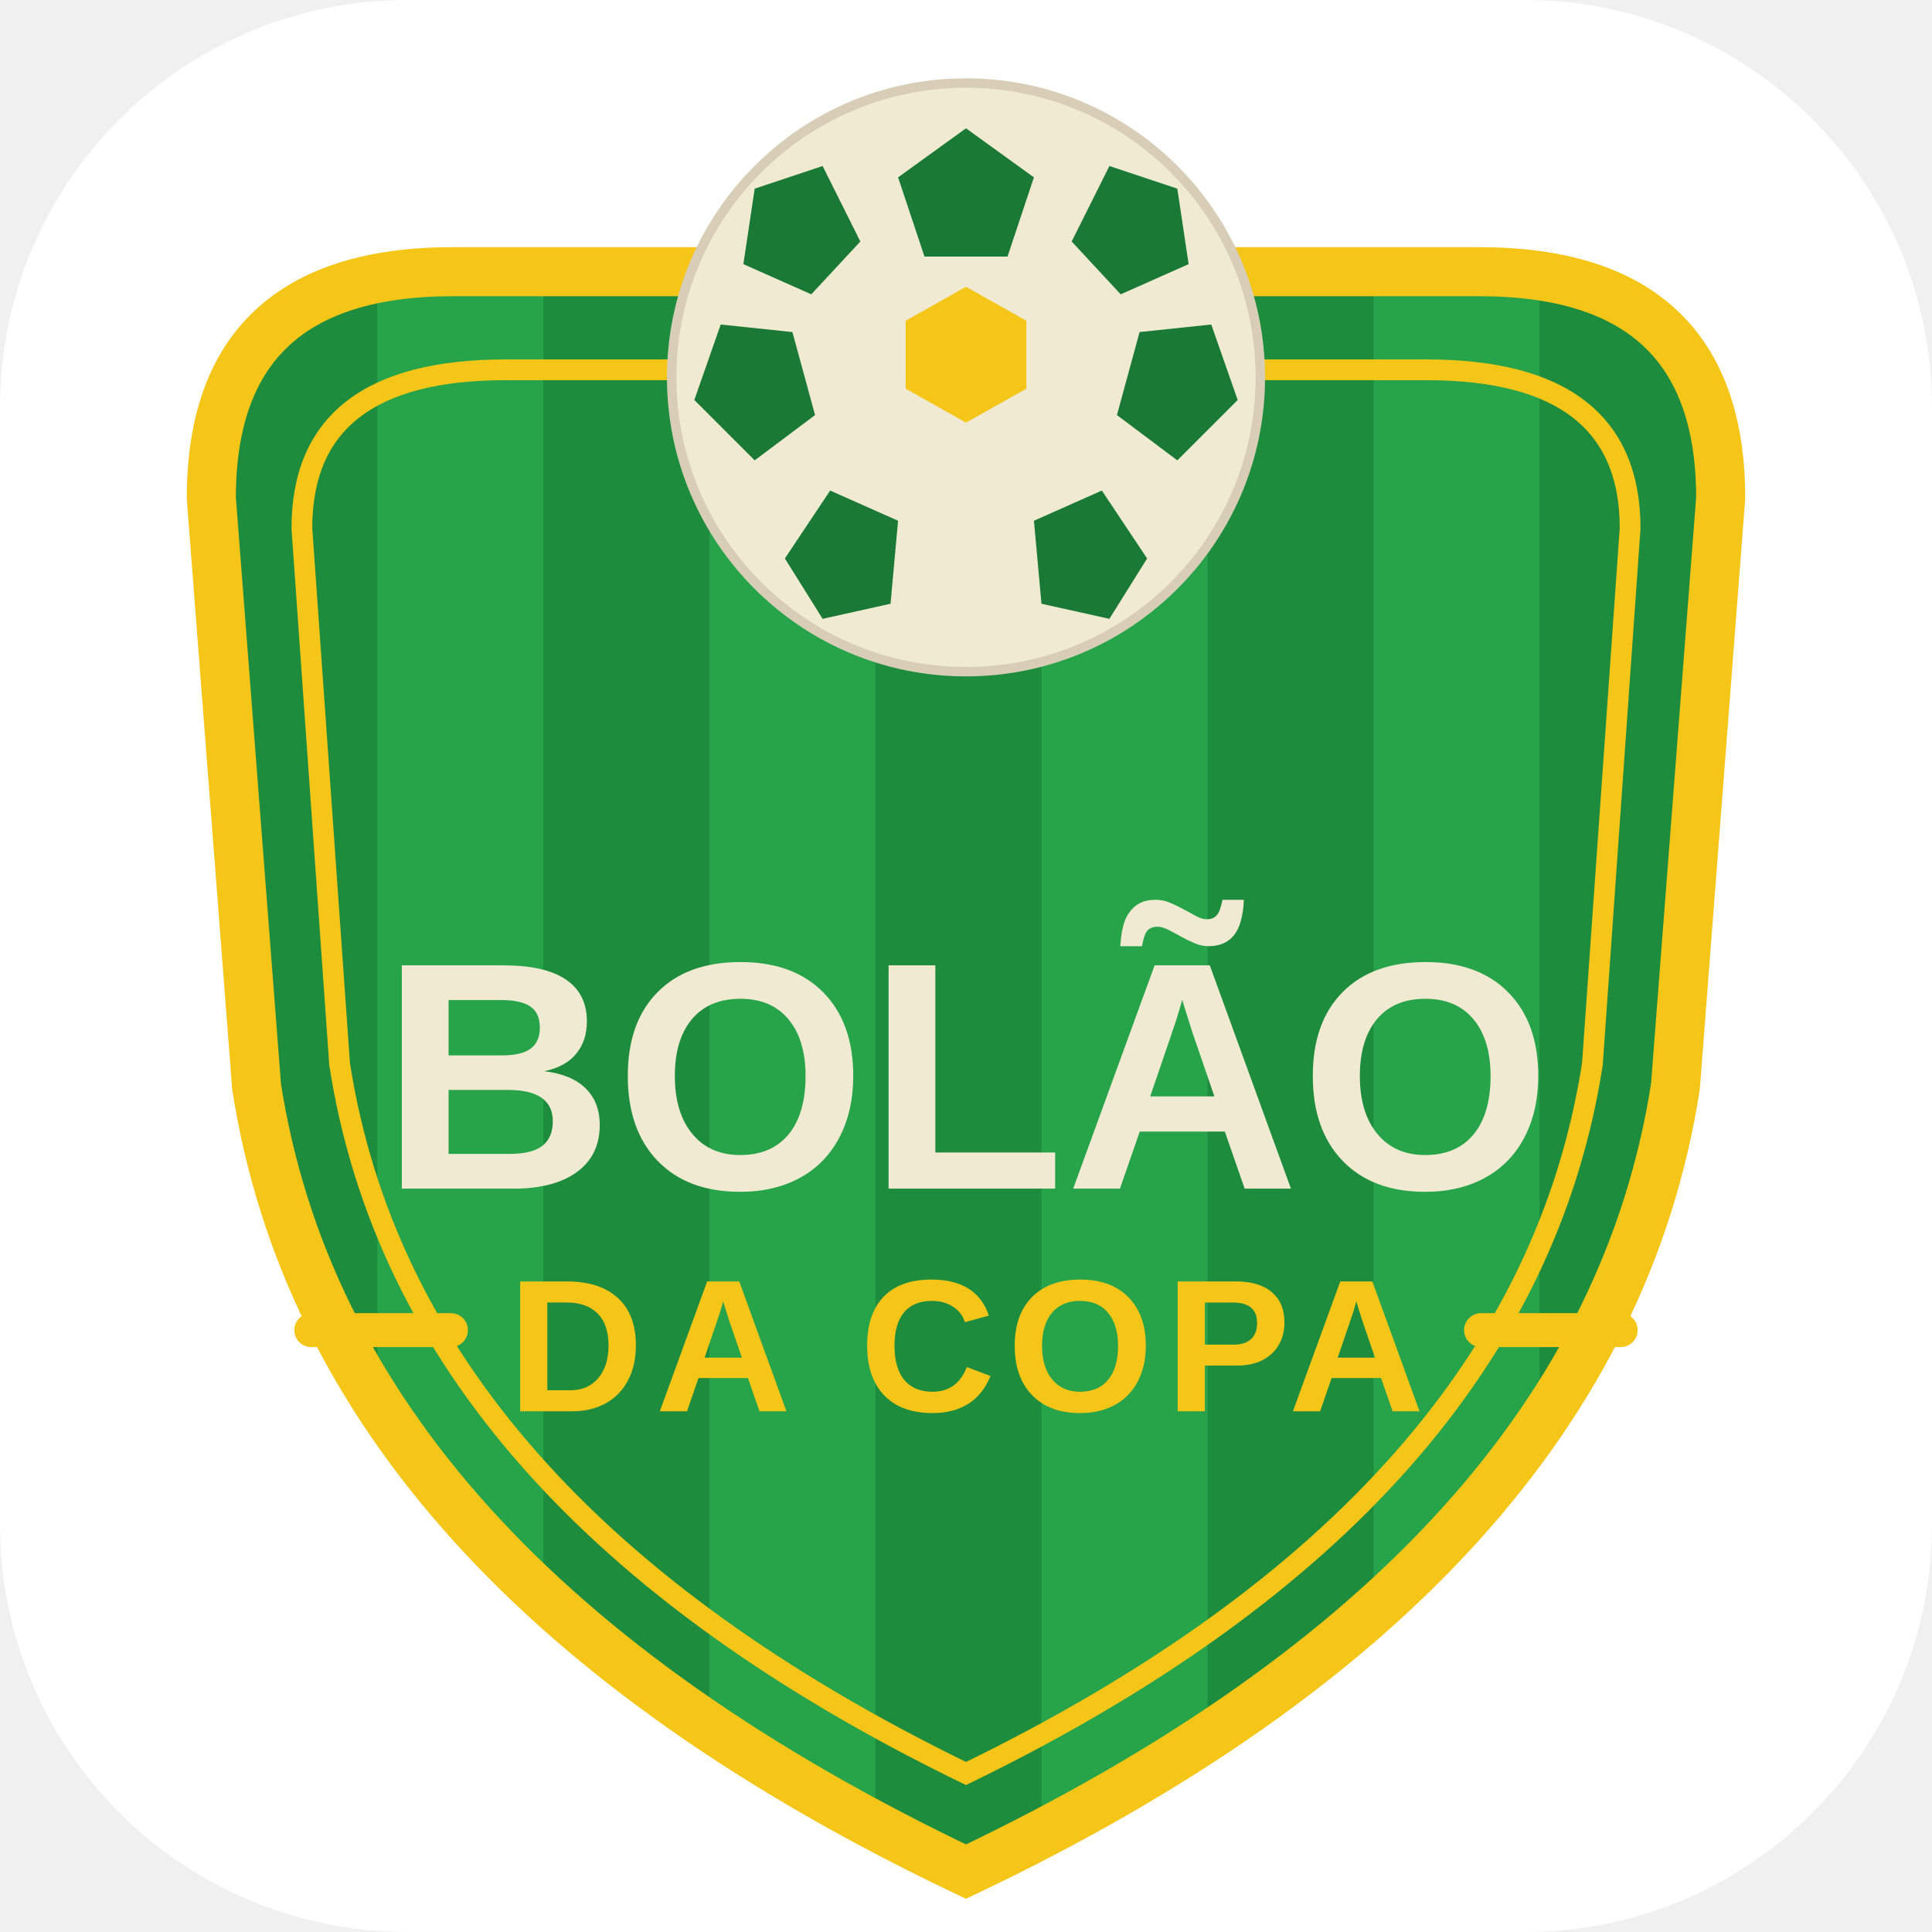
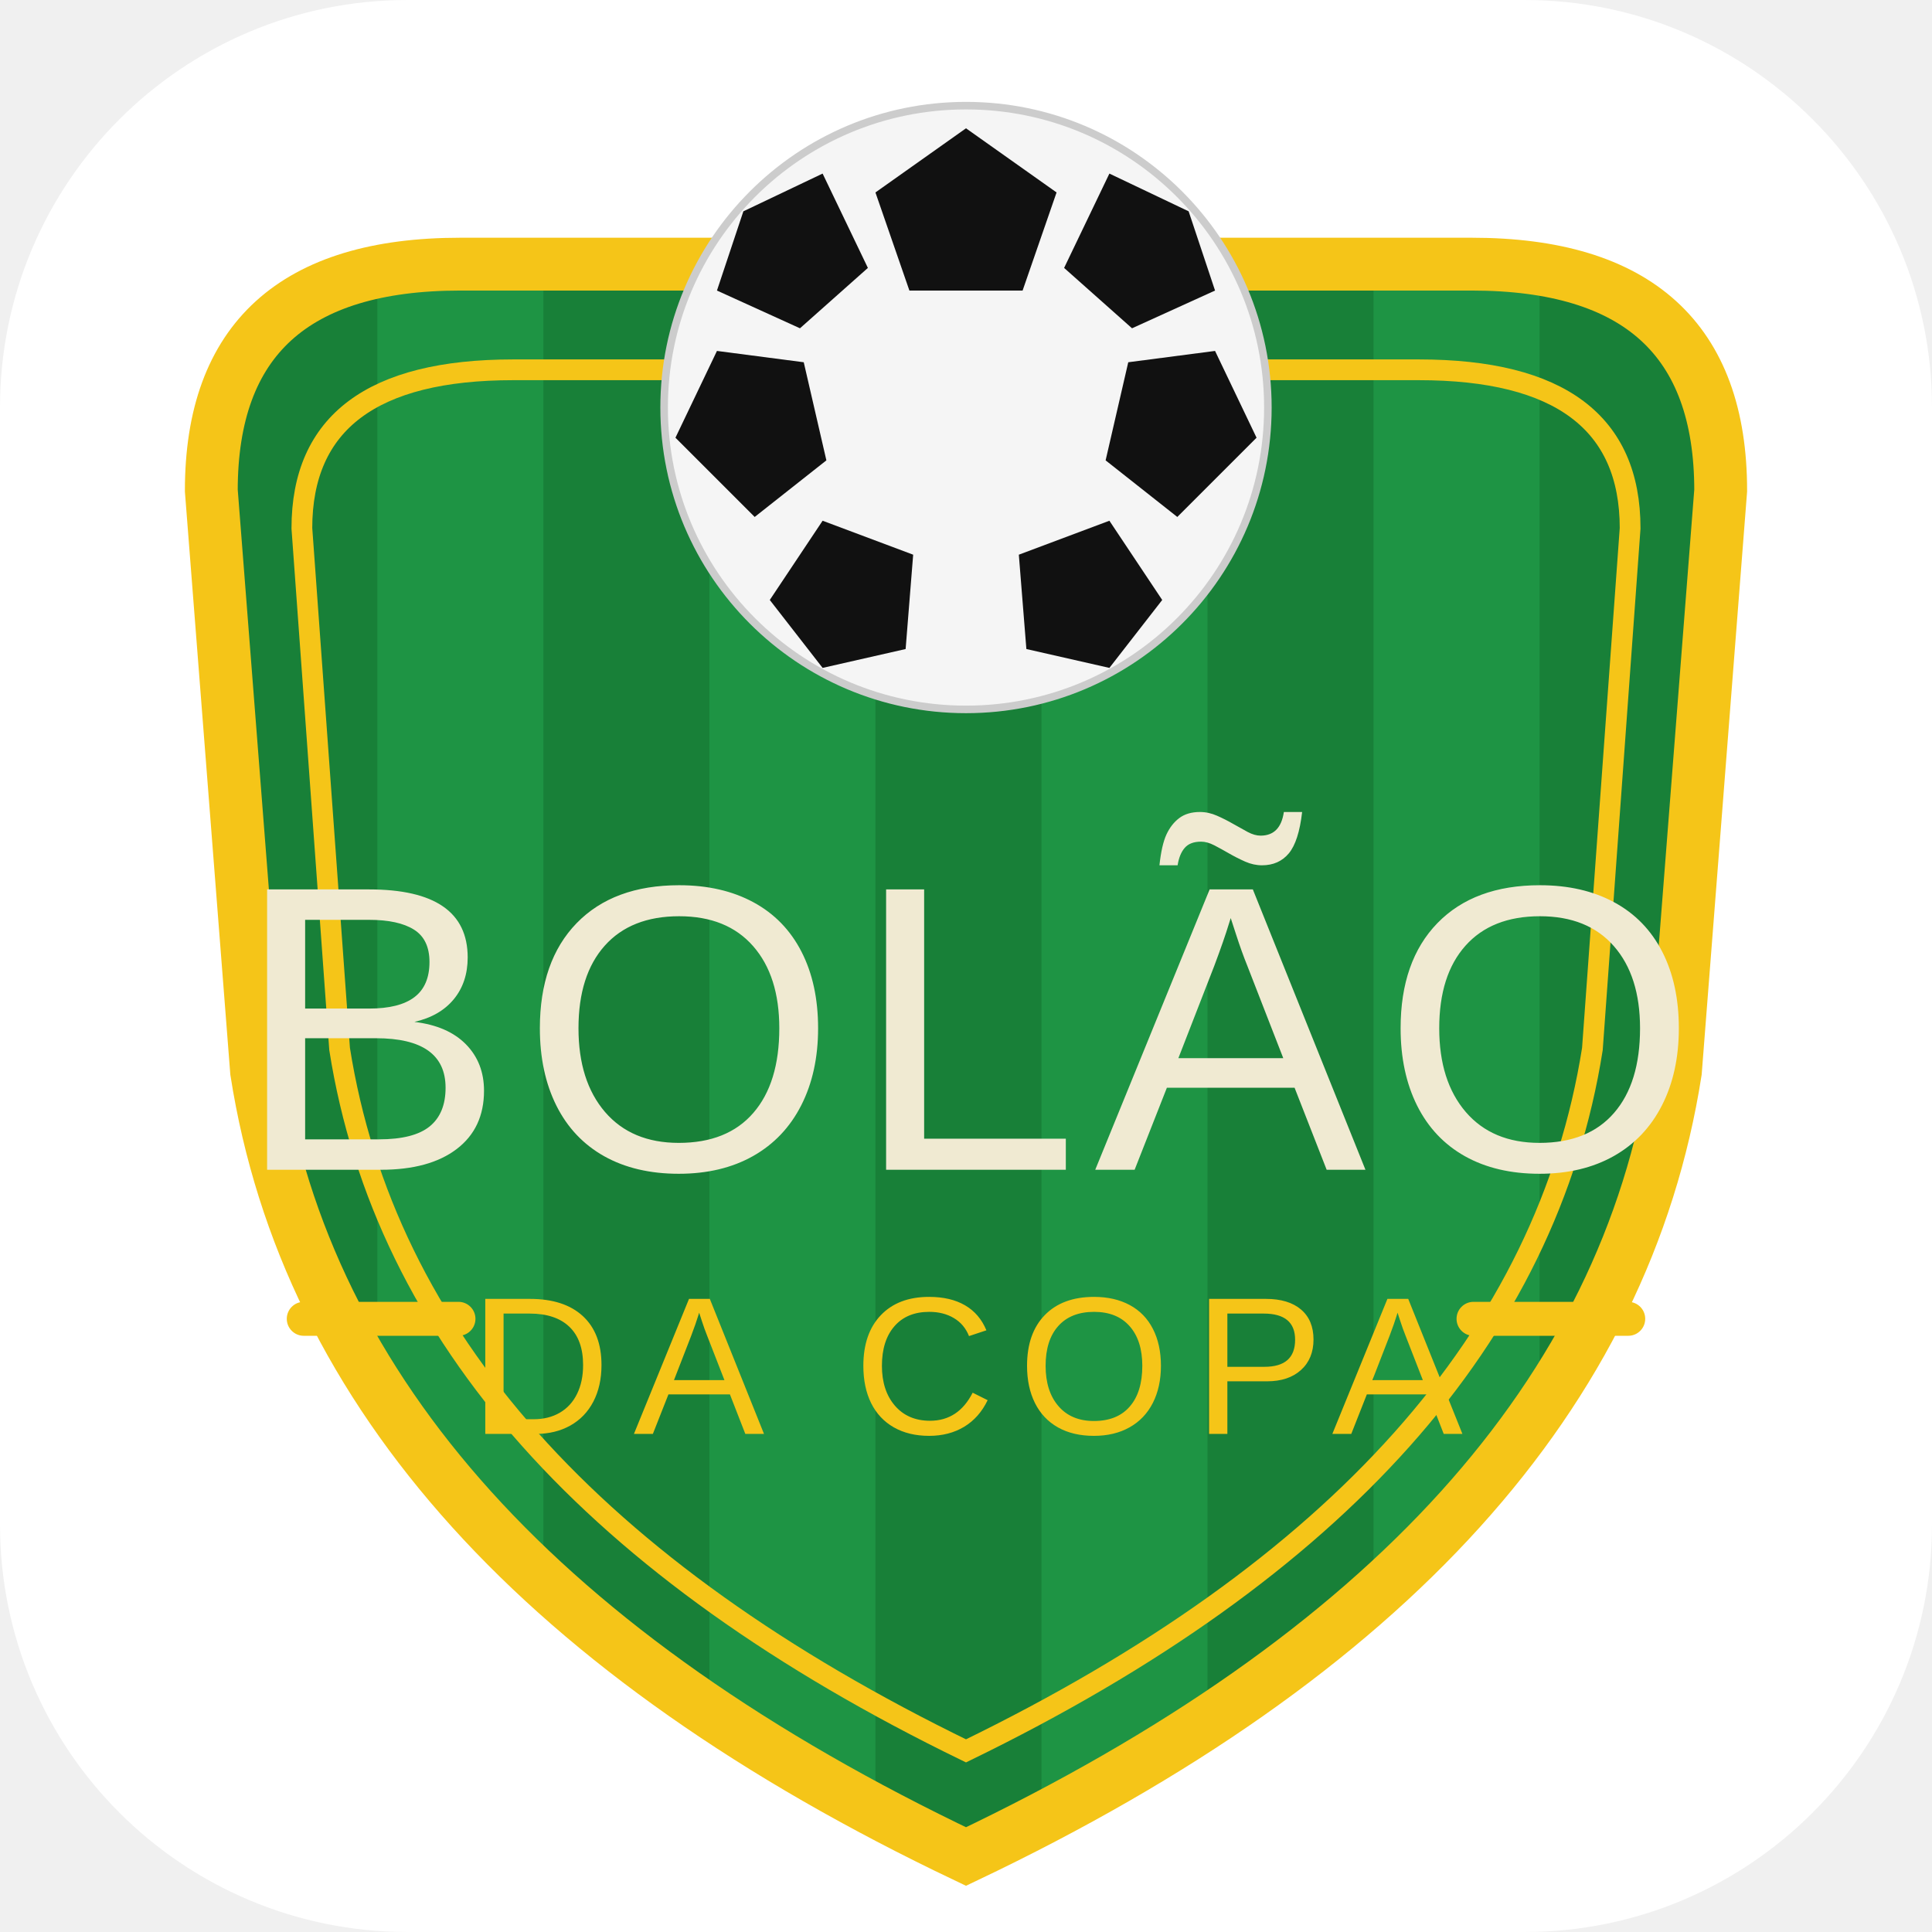
<svg xmlns="http://www.w3.org/2000/svg" viewBox="0 0 512 512" width="512" height="512">
  <defs>
    <clipPath id="bg">
      <rect width="512" height="512" rx="108" />
    </clipPath>
    <clipPath id="shield">
-       <path d="M256 496 Q88 416 68 288 L56 132 Q56 72 120 72 L256 72 L392 72 Q456 72 456 132 L444 288 Q424 416 256 496 Z" />
+       <path d="M256 492 Q88 412 68 284 L56 130 Q56 70 122 70 L256 70 L390 70 Q456 70 456 130 L444 284 Q424 412 256 492 Z" />
    </clipPath>
  </defs>
  <rect width="512" height="512" rx="108" fill="#FFFFFF" />
  <g clip-path="url(#bg)">
-     <path d="M256 496 Q88 416 68 288 L56 132 Q56 72 120 72 L256 72 L392 72 Q456 72 456 132 L444 288 Q424 416 256 496 Z" fill="#27A349" />
+     <path d="M256 492 Q88 412 68 284 L56 130 Q56 70 122 70 L256 70 L390 70 Q456 70 456 130 L444 284 Q424 412 256 492 Z" fill="#1E9444" />
    <g clip-path="url(#shield)">
-       <rect x="56" y="72" width="44" height="440" fill="#1E8C3D" />
-       <rect x="144" y="72" width="44" height="440" fill="#1E8C3D" />
-       <rect x="232" y="72" width="44" height="440" fill="#1E8C3D" />
-       <rect x="320" y="72" width="44" height="440" fill="#1E8C3D" />
-       <rect x="408" y="72" width="44" height="440" fill="#1E8C3D" />
+       <rect x="56" y="70" width="44" height="450" fill="#188038" />
+       <rect x="144" y="70" width="44" height="450" fill="#188038" />
+       <rect x="232" y="70" width="44" height="450" fill="#188038" />
+       <rect x="320" y="70" width="44" height="450" fill="#188038" />
+       <rect x="408" y="70" width="44" height="450" fill="#188038" />
    </g>
-     <path d="M256 496 Q88 416 68 288 L56 132 Q56 72 120 72 L256 72 L392 72 Q456 72 456 132 L444 288 Q424 416 256 496 Z" fill="none" stroke="#F5C518" stroke-width="13" />
-     <path d="M256 470 Q108 398 90 282 L80 140 Q80 98 134 98 L256 98 L378 98 Q432 98 432 140 L422 282 Q404 398 256 470 Z" fill="none" stroke="#F5C518" stroke-width="5.5" />
-     <text x="256" y="315" font-family="'Arial Black', Arial, sans-serif" font-weight="900" font-size="86" fill="#F0EAD2" text-anchor="middle">BOLÃO</text>
-     <rect x="78" y="348" width="46" height="9" rx="4.5" fill="#F5C518" />
-     <rect x="388" y="348" width="46" height="9" rx="4.5" fill="#F5C518" />
-     <text x="256" y="374" font-family="'Arial Black', Arial, sans-serif" font-weight="900" font-size="50" fill="#F5C518" text-anchor="middle" letter-spacing="3">DA COPA</text>
+     <path d="M256 492 Q88 412 68 284 L56 130 Q56 70 122 70 L256 70 L390 70 Q456 70 456 130 L444 284 Q424 412 256 492 Z" fill="none" stroke="#F5C518" stroke-width="14" />
+     <path d="M256 464 Q108 392 90 278 L80 140 Q80 98 136 98 L256 98 L376 98 Q432 98 432 140 L422 278 Q404 392 256 464 Z" fill="none" stroke="#F5C518" stroke-width="5.5" />
+     <text x="256" y="310" font-family="Impact, 'Arial Narrow', Arial, sans-serif" font-size="108" fill="#F0EAD2" text-anchor="middle" letter-spacing="4">BOLÃO</text>
+     <rect x="76" y="345" width="50" height="9" rx="4.5" fill="#F5C518" />
+     <rect x="386" y="345" width="50" height="9" rx="4.5" fill="#F5C518" />
+     <text x="256" y="380" font-family="Impact, 'Arial Narrow', Arial, sans-serif" font-size="52" fill="#F5C518" text-anchor="middle" letter-spacing="6">DA COPA</text>
  </g>
-   <circle cx="256" cy="100" r="78" fill="#F0EAD2" stroke="#D8CEB8" stroke-width="2.5" />
-   <polygon points="256,34 274,47 267,68 245,68 238,47" fill="#1A7A35" />
-   <polygon points="200,50 218,44 228,64 215,78 197,70" fill="#1A7A35" />
-   <polygon points="312,50 294,44 284,64 297,78 315,70" fill="#1A7A35" />
-   <polygon points="184,106 191,86 210,88 216,110 200,122" fill="#1A7A35" />
-   <polygon points="328,106 321,86 302,88 296,110 312,122" fill="#1A7A35" />
-   <polygon points="208,148 220,130 238,138 236,160 218,164" fill="#1A7A35" />
-   <polygon points="304,148 292,130 274,138 276,160 294,164" fill="#1A7A35" />
-   <polygon points="256,76 272,85 272,103 256,112 240,103 240,85" fill="#F5C518" />
+   <circle cx="256" cy="108" r="80" fill="#F5F5F5" stroke="#CCCCCC" stroke-width="2" />
+   <polygon points="256,34 280,51 271,77 241,77 232,51" fill="#111111" />
+   <polygon points="197,56 218,46 230,71 212,87 190,77" fill="#111111" />
+   <polygon points="315,56 294,46 282,71 300,87 322,77" fill="#111111" />
+   <polygon points="179,116 190,93 213,96 219,122 200,137" fill="#111111" />
+   <polygon points="333,116 322,93 299,96 293,122 312,137" fill="#111111" />
+   <polygon points="204,159 218,138 242,147 240,172 218,177" fill="#111111" />
+   <polygon points="308,159 294,138 270,147 272,172 294,177" fill="#111111" />
</svg>
